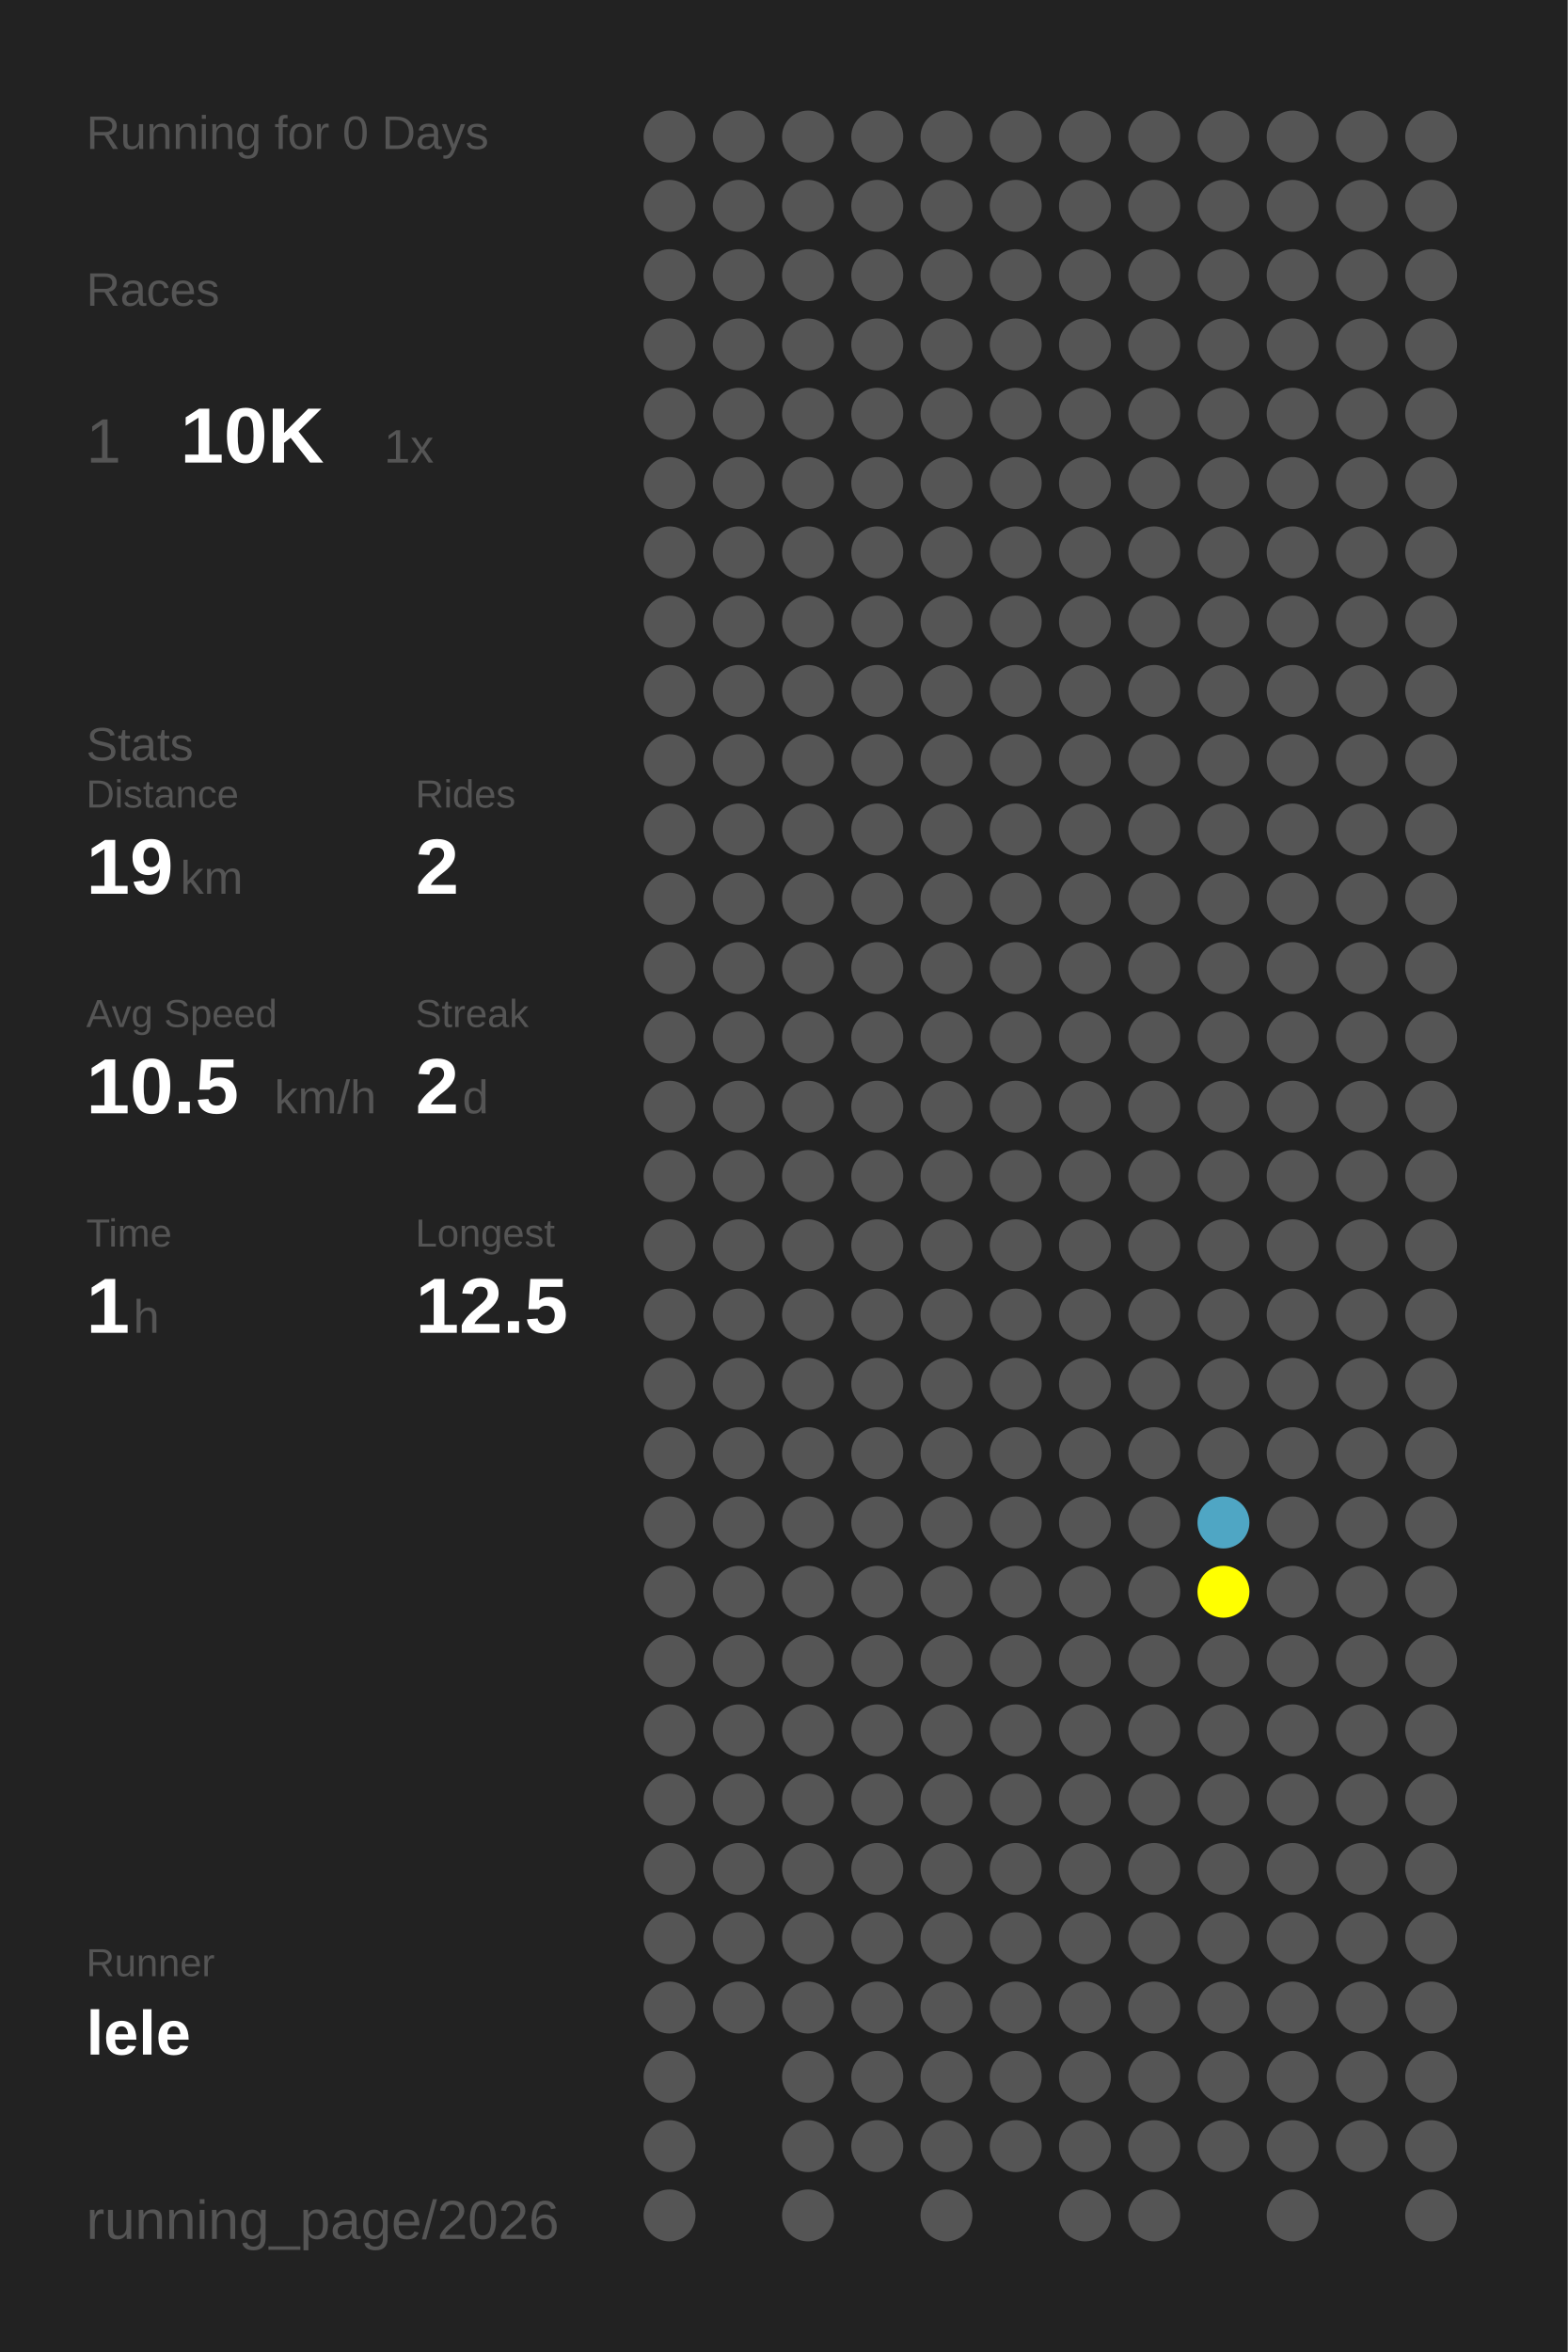
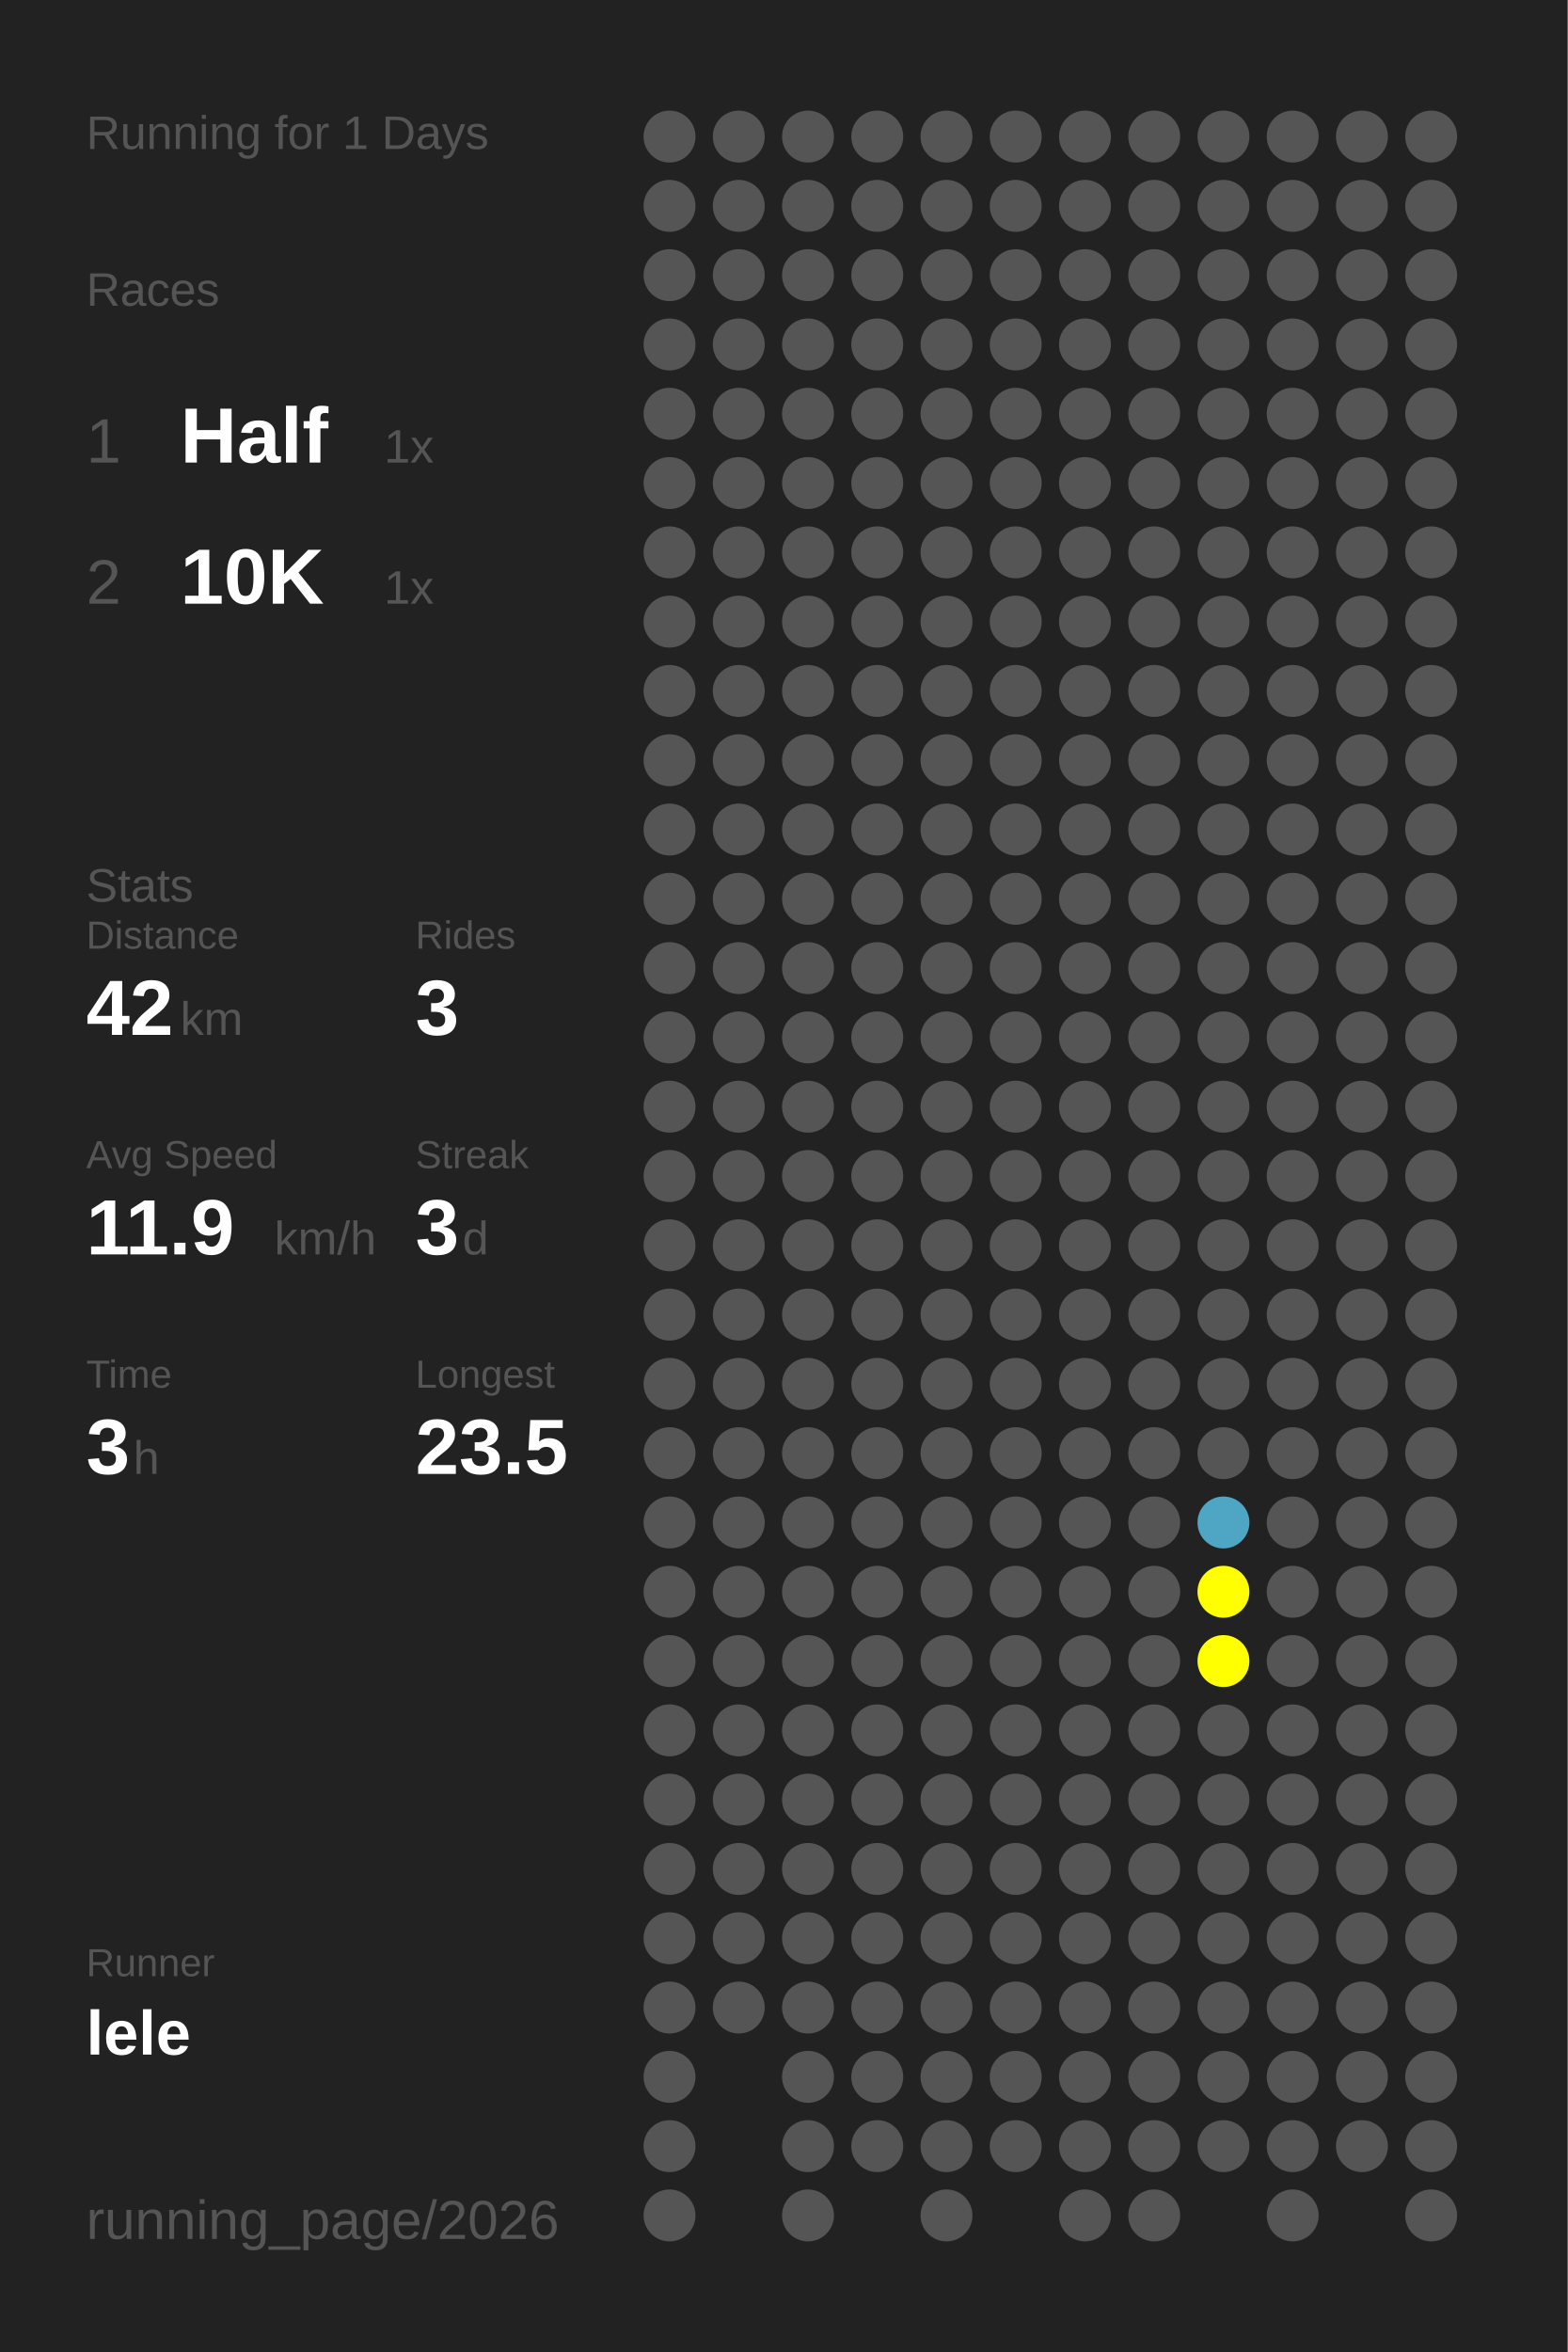
<svg xmlns="http://www.w3.org/2000/svg" baseProfile="full" height="300mm" version="1.1" viewBox="0,0,200,300" width="200mm">
  <defs />
  <rect fill="#222222" height="300" width="200" x="0" y="0" />
-   <text fill="#555555" style="font-size:6px; font-family:Arial;" x="11" y="19">Running for 0 Days</text>
+   <text fill="#555555" style="font-size:6px; font-family:Arial;" x="11" y="19">Running for 1 Days</text>
  <text fill="#555555" style="font-size:6px; font-family:Arial;" x="11" y="39">Races</text>
  <text fill="#555555" style="font-size:8px; font-family:Arial;" x="11" y="59">1</text>
-   <text fill="#FFFFFF" style="font-size:10px; font-family:Arial; font-weight:bold;" x="23" y="59">10K</text>
+   <text fill="#FFFFFF" style="font-size:10px; font-family:Arial; font-weight:bold;" x="23" y="59">Half</text>
  <text fill="#555555" style="font-size:6px; font-family:Arial;" x="49" y="59">1x</text>
-   <text fill="#555555" style="font-size:6px; font-family:Arial;" x="11" y="97">Stats</text>
-   <text fill="#555555" style="font-size:5px; font-family:Arial;" x="11" y="103">Distance</text>
-   <text fill="#FFFFFF" style="font-size:10px; font-family:Arial; font-weight:bold;" x="11" y="114">19</text>
-   <text fill="#555555" style="font-size:6px; font-family:Arial;" x="23" y="114">km</text>
-   <text fill="#555555" style="font-size:5px; font-family:Arial;" x="53" y="103">Rides</text>
-   <text fill="#FFFFFF" style="font-size:10px; font-family:Arial; font-weight:bold;" x="53" y="114">2</text>
-   <text fill="#555555" style="font-size:5px; font-family:Arial;" x="11" y="131">Avg Speed</text>
-   <text fill="#FFFFFF" style="font-size:10px; font-family:Arial; font-weight:bold;" x="11" y="142">10.5</text>
-   <text fill="#555555" style="font-size:6px; font-family:Arial;" x="35" y="142">km/h</text>
-   <text fill="#555555" style="font-size:5px; font-family:Arial;" x="53" y="131">Streak</text>
-   <text fill="#FFFFFF" style="font-size:10px; font-family:Arial; font-weight:bold;" x="53" y="142">2</text>
-   <text fill="#555555" style="font-size:6px; font-family:Arial;" x="59" y="142">d</text>
-   <text fill="#555555" style="font-size:5px; font-family:Arial;" x="11" y="159">Time</text>
-   <text fill="#FFFFFF" style="font-size:10px; font-family:Arial; font-weight:bold;" x="11" y="170">1</text>
-   <text fill="#555555" style="font-size:6px; font-family:Arial;" x="17" y="170">h</text>
-   <text fill="#555555" style="font-size:5px; font-family:Arial;" x="53" y="159">Longest</text>
-   <text fill="#FFFFFF" style="font-size:10px; font-family:Arial; font-weight:bold;" x="53" y="170">12.5</text>
+   <text fill="#555555" style="font-size:8px; font-family:Arial;" x="11" y="77">2</text>
+   <text fill="#FFFFFF" style="font-size:10px; font-family:Arial; font-weight:bold;" x="23" y="77">10K</text>
+   <text fill="#555555" style="font-size:6px; font-family:Arial;" x="49" y="77">1x</text>
+   <text fill="#555555" style="font-size:6px; font-family:Arial;" x="11" y="115">Stats</text>
+   <text fill="#555555" style="font-size:5px; font-family:Arial;" x="11" y="121">Distance</text>
+   <text fill="#FFFFFF" style="font-size:10px; font-family:Arial; font-weight:bold;" x="11" y="132">42</text>
+   <text fill="#555555" style="font-size:6px; font-family:Arial;" x="23" y="132">km</text>
+   <text fill="#555555" style="font-size:5px; font-family:Arial;" x="53" y="121">Rides</text>
+   <text fill="#FFFFFF" style="font-size:10px; font-family:Arial; font-weight:bold;" x="53" y="132">3</text>
+   <text fill="#555555" style="font-size:5px; font-family:Arial;" x="11" y="149">Avg Speed</text>
+   <text fill="#FFFFFF" style="font-size:10px; font-family:Arial; font-weight:bold;" x="11" y="160">11.9</text>
+   <text fill="#555555" style="font-size:6px; font-family:Arial;" x="35" y="160">km/h</text>
+   <text fill="#555555" style="font-size:5px; font-family:Arial;" x="53" y="149">Streak</text>
+   <text fill="#FFFFFF" style="font-size:10px; font-family:Arial; font-weight:bold;" x="53" y="160">3</text>
+   <text fill="#555555" style="font-size:6px; font-family:Arial;" x="59" y="160">d</text>
+   <text fill="#555555" style="font-size:5px; font-family:Arial;" x="11" y="177">Time</text>
+   <text fill="#FFFFFF" style="font-size:10px; font-family:Arial; font-weight:bold;" x="11" y="188">3</text>
+   <text fill="#555555" style="font-size:6px; font-family:Arial;" x="17" y="188">h</text>
+   <text fill="#555555" style="font-size:5px; font-family:Arial;" x="53" y="177">Longest</text>
+   <text fill="#FFFFFF" style="font-size:10px; font-family:Arial; font-weight:bold;" x="53" y="188">23.5</text>
  <text fill="#555555" style="font-size:5px; font-family:Arial;" x="11" y="252.065">Runner</text>
  <text fill="#FFFFFF" style="font-size:8px; font-family:Arial; font-weight:bold;" x="11" y="262.065">lele</text>
  <text fill="#555555" style="font-size:7px; font-family:Arial;" x="11" y="285.581">running_page/2026</text>
  <circle cx="85.417" cy="17.419" fill="#555555" r="3.312" />
  <circle cx="85.417" cy="26.258" fill="#555555" r="3.312" />
  <circle cx="85.417" cy="35.097" fill="#555555" r="3.312" />
  <circle cx="85.417" cy="43.935" fill="#555555" r="3.312" />
  <circle cx="85.417" cy="52.774" fill="#555555" r="3.312" />
  <circle cx="85.417" cy="61.613" fill="#555555" r="3.312" />
  <circle cx="85.417" cy="70.452" fill="#555555" r="3.312" />
  <circle cx="85.417" cy="79.29" fill="#555555" r="3.312" />
  <circle cx="85.417" cy="88.129" fill="#555555" r="3.312" />
  <circle cx="85.417" cy="96.968" fill="#555555" r="3.312" />
  <circle cx="85.417" cy="105.806" fill="#555555" r="3.312" />
  <circle cx="85.417" cy="114.645" fill="#555555" r="3.312" />
  <circle cx="85.417" cy="123.484" fill="#555555" r="3.312" />
  <circle cx="85.417" cy="132.323" fill="#555555" r="3.312" />
  <circle cx="85.417" cy="141.161" fill="#555555" r="3.312" />
  <circle cx="85.417" cy="150" fill="#555555" r="3.312" />
  <circle cx="85.417" cy="158.839" fill="#555555" r="3.312" />
  <circle cx="85.417" cy="167.677" fill="#555555" r="3.312" />
  <circle cx="85.417" cy="176.516" fill="#555555" r="3.312" />
  <circle cx="85.417" cy="185.355" fill="#555555" r="3.312" />
  <circle cx="85.417" cy="194.194" fill="#555555" r="3.312" />
  <circle cx="85.417" cy="203.032" fill="#555555" r="3.312" />
  <circle cx="85.417" cy="211.871" fill="#555555" r="3.312" />
  <circle cx="85.417" cy="220.71" fill="#555555" r="3.312" />
  <circle cx="85.417" cy="229.548" fill="#555555" r="3.312" />
  <circle cx="85.417" cy="238.387" fill="#555555" r="3.312" />
  <circle cx="85.417" cy="247.226" fill="#555555" r="3.312" />
  <circle cx="85.417" cy="256.065" fill="#555555" r="3.312" />
  <circle cx="85.417" cy="264.903" fill="#555555" r="3.312" />
  <circle cx="85.417" cy="273.742" fill="#555555" r="3.312" />
  <circle cx="85.417" cy="282.581" fill="#555555" r="3.312" />
  <circle cx="94.25" cy="17.419" fill="#555555" r="3.312" />
  <circle cx="94.25" cy="26.258" fill="#555555" r="3.312" />
  <circle cx="94.25" cy="35.097" fill="#555555" r="3.312" />
  <circle cx="94.25" cy="43.935" fill="#555555" r="3.312" />
  <circle cx="94.25" cy="52.774" fill="#555555" r="3.312" />
  <circle cx="94.25" cy="61.613" fill="#555555" r="3.312" />
  <circle cx="94.25" cy="70.452" fill="#555555" r="3.312" />
  <circle cx="94.25" cy="79.29" fill="#555555" r="3.312" />
  <circle cx="94.25" cy="88.129" fill="#555555" r="3.312" />
  <circle cx="94.25" cy="96.968" fill="#555555" r="3.312" />
  <circle cx="94.25" cy="105.806" fill="#555555" r="3.312" />
  <circle cx="94.25" cy="114.645" fill="#555555" r="3.312" />
  <circle cx="94.25" cy="123.484" fill="#555555" r="3.312" />
  <circle cx="94.25" cy="132.323" fill="#555555" r="3.312" />
  <circle cx="94.25" cy="141.161" fill="#555555" r="3.312" />
  <circle cx="94.25" cy="150" fill="#555555" r="3.312" />
  <circle cx="94.25" cy="158.839" fill="#555555" r="3.312" />
  <circle cx="94.25" cy="167.677" fill="#555555" r="3.312" />
  <circle cx="94.25" cy="176.516" fill="#555555" r="3.312" />
  <circle cx="94.25" cy="185.355" fill="#555555" r="3.312" />
  <circle cx="94.25" cy="194.194" fill="#555555" r="3.312" />
  <circle cx="94.25" cy="203.032" fill="#555555" r="3.312" />
  <circle cx="94.25" cy="211.871" fill="#555555" r="3.312" />
  <circle cx="94.25" cy="220.71" fill="#555555" r="3.312" />
  <circle cx="94.25" cy="229.548" fill="#555555" r="3.312" />
  <circle cx="94.25" cy="238.387" fill="#555555" r="3.312" />
  <circle cx="94.25" cy="247.226" fill="#555555" r="3.312" />
  <circle cx="94.25" cy="256.065" fill="#555555" r="3.312" />
  <circle cx="103.083" cy="17.419" fill="#555555" r="3.312" />
  <circle cx="103.083" cy="26.258" fill="#555555" r="3.312" />
  <circle cx="103.083" cy="35.097" fill="#555555" r="3.312" />
  <circle cx="103.083" cy="43.935" fill="#555555" r="3.312" />
  <circle cx="103.083" cy="52.774" fill="#555555" r="3.312" />
  <circle cx="103.083" cy="61.613" fill="#555555" r="3.312" />
  <circle cx="103.083" cy="70.452" fill="#555555" r="3.312" />
  <circle cx="103.083" cy="79.29" fill="#555555" r="3.312" />
  <circle cx="103.083" cy="88.129" fill="#555555" r="3.312" />
  <circle cx="103.083" cy="96.968" fill="#555555" r="3.312" />
  <circle cx="103.083" cy="105.806" fill="#555555" r="3.312" />
  <circle cx="103.083" cy="114.645" fill="#555555" r="3.312" />
  <circle cx="103.083" cy="123.484" fill="#555555" r="3.312" />
  <circle cx="103.083" cy="132.323" fill="#555555" r="3.312" />
  <circle cx="103.083" cy="141.161" fill="#555555" r="3.312" />
  <circle cx="103.083" cy="150" fill="#555555" r="3.312" />
  <circle cx="103.083" cy="158.839" fill="#555555" r="3.312" />
  <circle cx="103.083" cy="167.677" fill="#555555" r="3.312" />
  <circle cx="103.083" cy="176.516" fill="#555555" r="3.312" />
  <circle cx="103.083" cy="185.355" fill="#555555" r="3.312" />
  <circle cx="103.083" cy="194.194" fill="#555555" r="3.312" />
  <circle cx="103.083" cy="203.032" fill="#555555" r="3.312" />
  <circle cx="103.083" cy="211.871" fill="#555555" r="3.312" />
  <circle cx="103.083" cy="220.71" fill="#555555" r="3.312" />
  <circle cx="103.083" cy="229.548" fill="#555555" r="3.312" />
  <circle cx="103.083" cy="238.387" fill="#555555" r="3.312" />
  <circle cx="103.083" cy="247.226" fill="#555555" r="3.312" />
  <circle cx="103.083" cy="256.065" fill="#555555" r="3.312" />
  <circle cx="103.083" cy="264.903" fill="#555555" r="3.312" />
  <circle cx="103.083" cy="273.742" fill="#555555" r="3.312" />
  <circle cx="103.083" cy="282.581" fill="#555555" r="3.312" />
  <circle cx="111.917" cy="17.419" fill="#555555" r="3.312" />
  <circle cx="111.917" cy="26.258" fill="#555555" r="3.312" />
  <circle cx="111.917" cy="35.097" fill="#555555" r="3.312" />
  <circle cx="111.917" cy="43.935" fill="#555555" r="3.312" />
  <circle cx="111.917" cy="52.774" fill="#555555" r="3.312" />
  <circle cx="111.917" cy="61.613" fill="#555555" r="3.312" />
  <circle cx="111.917" cy="70.452" fill="#555555" r="3.312" />
  <circle cx="111.917" cy="79.29" fill="#555555" r="3.312" />
  <circle cx="111.917" cy="88.129" fill="#555555" r="3.312" />
  <circle cx="111.917" cy="96.968" fill="#555555" r="3.312" />
  <circle cx="111.917" cy="105.806" fill="#555555" r="3.312" />
  <circle cx="111.917" cy="114.645" fill="#555555" r="3.312" />
  <circle cx="111.917" cy="123.484" fill="#555555" r="3.312" />
  <circle cx="111.917" cy="132.323" fill="#555555" r="3.312" />
  <circle cx="111.917" cy="141.161" fill="#555555" r="3.312" />
  <circle cx="111.917" cy="150" fill="#555555" r="3.312" />
  <circle cx="111.917" cy="158.839" fill="#555555" r="3.312" />
  <circle cx="111.917" cy="167.677" fill="#555555" r="3.312" />
  <circle cx="111.917" cy="176.516" fill="#555555" r="3.312" />
  <circle cx="111.917" cy="185.355" fill="#555555" r="3.312" />
  <circle cx="111.917" cy="194.194" fill="#555555" r="3.312" />
  <circle cx="111.917" cy="203.032" fill="#555555" r="3.312" />
  <circle cx="111.917" cy="211.871" fill="#555555" r="3.312" />
  <circle cx="111.917" cy="220.71" fill="#555555" r="3.312" />
  <circle cx="111.917" cy="229.548" fill="#555555" r="3.312" />
  <circle cx="111.917" cy="238.387" fill="#555555" r="3.312" />
  <circle cx="111.917" cy="247.226" fill="#555555" r="3.312" />
  <circle cx="111.917" cy="256.065" fill="#555555" r="3.312" />
  <circle cx="111.917" cy="264.903" fill="#555555" r="3.312" />
  <circle cx="111.917" cy="273.742" fill="#555555" r="3.312" />
  <circle cx="120.75" cy="17.419" fill="#555555" r="3.312" />
  <circle cx="120.75" cy="26.258" fill="#555555" r="3.312" />
  <circle cx="120.75" cy="35.097" fill="#555555" r="3.312" />
  <circle cx="120.75" cy="43.935" fill="#555555" r="3.312" />
  <circle cx="120.75" cy="52.774" fill="#555555" r="3.312" />
  <circle cx="120.75" cy="61.613" fill="#555555" r="3.312" />
  <circle cx="120.75" cy="70.452" fill="#555555" r="3.312" />
  <circle cx="120.75" cy="79.29" fill="#555555" r="3.312" />
  <circle cx="120.75" cy="88.129" fill="#555555" r="3.312" />
  <circle cx="120.75" cy="96.968" fill="#555555" r="3.312" />
  <circle cx="120.75" cy="105.806" fill="#555555" r="3.312" />
  <circle cx="120.75" cy="114.645" fill="#555555" r="3.312" />
  <circle cx="120.75" cy="123.484" fill="#555555" r="3.312" />
  <circle cx="120.75" cy="132.323" fill="#555555" r="3.312" />
  <circle cx="120.75" cy="141.161" fill="#555555" r="3.312" />
  <circle cx="120.75" cy="150" fill="#555555" r="3.312" />
  <circle cx="120.75" cy="158.839" fill="#555555" r="3.312" />
  <circle cx="120.75" cy="167.677" fill="#555555" r="3.312" />
  <circle cx="120.75" cy="176.516" fill="#555555" r="3.312" />
  <circle cx="120.75" cy="185.355" fill="#555555" r="3.312" />
  <circle cx="120.75" cy="194.194" fill="#555555" r="3.312" />
  <circle cx="120.75" cy="203.032" fill="#555555" r="3.312" />
  <circle cx="120.75" cy="211.871" fill="#555555" r="3.312" />
  <circle cx="120.75" cy="220.71" fill="#555555" r="3.312" />
  <circle cx="120.75" cy="229.548" fill="#555555" r="3.312" />
  <circle cx="120.75" cy="238.387" fill="#555555" r="3.312" />
  <circle cx="120.75" cy="247.226" fill="#555555" r="3.312" />
  <circle cx="120.75" cy="256.065" fill="#555555" r="3.312" />
  <circle cx="120.75" cy="264.903" fill="#555555" r="3.312" />
  <circle cx="120.75" cy="273.742" fill="#555555" r="3.312" />
  <circle cx="120.75" cy="282.581" fill="#555555" r="3.312" />
  <circle cx="129.583" cy="17.419" fill="#555555" r="3.312" />
  <circle cx="129.583" cy="26.258" fill="#555555" r="3.312" />
  <circle cx="129.583" cy="35.097" fill="#555555" r="3.312" />
  <circle cx="129.583" cy="43.935" fill="#555555" r="3.312" />
  <circle cx="129.583" cy="52.774" fill="#555555" r="3.312" />
  <circle cx="129.583" cy="61.613" fill="#555555" r="3.312" />
  <circle cx="129.583" cy="70.452" fill="#555555" r="3.312" />
  <circle cx="129.583" cy="79.29" fill="#555555" r="3.312" />
  <circle cx="129.583" cy="88.129" fill="#555555" r="3.312" />
  <circle cx="129.583" cy="96.968" fill="#555555" r="3.312" />
  <circle cx="129.583" cy="105.806" fill="#555555" r="3.312" />
  <circle cx="129.583" cy="114.645" fill="#555555" r="3.312" />
  <circle cx="129.583" cy="123.484" fill="#555555" r="3.312" />
  <circle cx="129.583" cy="132.323" fill="#555555" r="3.312" />
  <circle cx="129.583" cy="141.161" fill="#555555" r="3.312" />
  <circle cx="129.583" cy="150" fill="#555555" r="3.312" />
  <circle cx="129.583" cy="158.839" fill="#555555" r="3.312" />
  <circle cx="129.583" cy="167.677" fill="#555555" r="3.312" />
  <circle cx="129.583" cy="176.516" fill="#555555" r="3.312" />
  <circle cx="129.583" cy="185.355" fill="#555555" r="3.312" />
  <circle cx="129.583" cy="194.194" fill="#555555" r="3.312" />
  <circle cx="129.583" cy="203.032" fill="#555555" r="3.312" />
  <circle cx="129.583" cy="211.871" fill="#555555" r="3.312" />
  <circle cx="129.583" cy="220.71" fill="#555555" r="3.312" />
  <circle cx="129.583" cy="229.548" fill="#555555" r="3.312" />
  <circle cx="129.583" cy="238.387" fill="#555555" r="3.312" />
  <circle cx="129.583" cy="247.226" fill="#555555" r="3.312" />
  <circle cx="129.583" cy="256.065" fill="#555555" r="3.312" />
  <circle cx="129.583" cy="264.903" fill="#555555" r="3.312" />
  <circle cx="129.583" cy="273.742" fill="#555555" r="3.312" />
  <circle cx="138.417" cy="17.419" fill="#555555" r="3.312" />
  <circle cx="138.417" cy="26.258" fill="#555555" r="3.312" />
  <circle cx="138.417" cy="35.097" fill="#555555" r="3.312" />
  <circle cx="138.417" cy="43.935" fill="#555555" r="3.312" />
  <circle cx="138.417" cy="52.774" fill="#555555" r="3.312" />
  <circle cx="138.417" cy="61.613" fill="#555555" r="3.312" />
  <circle cx="138.417" cy="70.452" fill="#555555" r="3.312" />
  <circle cx="138.417" cy="79.29" fill="#555555" r="3.312" />
  <circle cx="138.417" cy="88.129" fill="#555555" r="3.312" />
  <circle cx="138.417" cy="96.968" fill="#555555" r="3.312" />
  <circle cx="138.417" cy="105.806" fill="#555555" r="3.312" />
  <circle cx="138.417" cy="114.645" fill="#555555" r="3.312" />
  <circle cx="138.417" cy="123.484" fill="#555555" r="3.312" />
  <circle cx="138.417" cy="132.323" fill="#555555" r="3.312" />
  <circle cx="138.417" cy="141.161" fill="#555555" r="3.312" />
  <circle cx="138.417" cy="150" fill="#555555" r="3.312" />
  <circle cx="138.417" cy="158.839" fill="#555555" r="3.312" />
  <circle cx="138.417" cy="167.677" fill="#555555" r="3.312" />
  <circle cx="138.417" cy="176.516" fill="#555555" r="3.312" />
  <circle cx="138.417" cy="185.355" fill="#555555" r="3.312" />
  <circle cx="138.417" cy="194.194" fill="#555555" r="3.312" />
  <circle cx="138.417" cy="203.032" fill="#555555" r="3.312" />
  <circle cx="138.417" cy="211.871" fill="#555555" r="3.312" />
  <circle cx="138.417" cy="220.71" fill="#555555" r="3.312" />
  <circle cx="138.417" cy="229.548" fill="#555555" r="3.312" />
  <circle cx="138.417" cy="238.387" fill="#555555" r="3.312" />
  <circle cx="138.417" cy="247.226" fill="#555555" r="3.312" />
  <circle cx="138.417" cy="256.065" fill="#555555" r="3.312" />
  <circle cx="138.417" cy="264.903" fill="#555555" r="3.312" />
  <circle cx="138.417" cy="273.742" fill="#555555" r="3.312" />
  <circle cx="138.417" cy="282.581" fill="#555555" r="3.312" />
  <circle cx="147.25" cy="17.419" fill="#555555" r="3.312" />
  <circle cx="147.25" cy="26.258" fill="#555555" r="3.312" />
  <circle cx="147.25" cy="35.097" fill="#555555" r="3.312" />
  <circle cx="147.25" cy="43.935" fill="#555555" r="3.312" />
  <circle cx="147.25" cy="52.774" fill="#555555" r="3.312" />
  <circle cx="147.25" cy="61.613" fill="#555555" r="3.312" />
  <circle cx="147.25" cy="70.452" fill="#555555" r="3.312" />
  <circle cx="147.25" cy="79.29" fill="#555555" r="3.312" />
  <circle cx="147.25" cy="88.129" fill="#555555" r="3.312" />
  <circle cx="147.25" cy="96.968" fill="#555555" r="3.312" />
  <circle cx="147.25" cy="105.806" fill="#555555" r="3.312" />
  <circle cx="147.25" cy="114.645" fill="#555555" r="3.312" />
  <circle cx="147.25" cy="123.484" fill="#555555" r="3.312" />
  <circle cx="147.25" cy="132.323" fill="#555555" r="3.312" />
  <circle cx="147.25" cy="141.161" fill="#555555" r="3.312" />
  <circle cx="147.25" cy="150" fill="#555555" r="3.312" />
  <circle cx="147.25" cy="158.839" fill="#555555" r="3.312" />
  <circle cx="147.25" cy="167.677" fill="#555555" r="3.312" />
  <circle cx="147.25" cy="176.516" fill="#555555" r="3.312" />
  <circle cx="147.25" cy="185.355" fill="#555555" r="3.312" />
  <circle cx="147.25" cy="194.194" fill="#555555" r="3.312" />
  <circle cx="147.25" cy="203.032" fill="#555555" r="3.312" />
  <circle cx="147.25" cy="211.871" fill="#555555" r="3.312" />
  <circle cx="147.25" cy="220.71" fill="#555555" r="3.312" />
  <circle cx="147.25" cy="229.548" fill="#555555" r="3.312" />
  <circle cx="147.25" cy="238.387" fill="#555555" r="3.312" />
  <circle cx="147.25" cy="247.226" fill="#555555" r="3.312" />
  <circle cx="147.25" cy="256.065" fill="#555555" r="3.312" />
  <circle cx="147.25" cy="264.903" fill="#555555" r="3.312" />
  <circle cx="147.25" cy="273.742" fill="#555555" r="3.312" />
  <circle cx="147.25" cy="282.581" fill="#555555" r="3.312" />
  <circle cx="156.083" cy="17.419" fill="#555555" r="3.312" />
  <circle cx="156.083" cy="26.258" fill="#555555" r="3.312" />
  <circle cx="156.083" cy="35.097" fill="#555555" r="3.312" />
  <circle cx="156.083" cy="43.935" fill="#555555" r="3.312" />
  <circle cx="156.083" cy="52.774" fill="#555555" r="3.312" />
  <circle cx="156.083" cy="61.613" fill="#555555" r="3.312" />
  <circle cx="156.083" cy="70.452" fill="#555555" r="3.312" />
  <circle cx="156.083" cy="79.29" fill="#555555" r="3.312" />
  <circle cx="156.083" cy="88.129" fill="#555555" r="3.312" />
  <circle cx="156.083" cy="96.968" fill="#555555" r="3.312" />
  <circle cx="156.083" cy="105.806" fill="#555555" r="3.312" />
  <circle cx="156.083" cy="114.645" fill="#555555" r="3.312" />
  <circle cx="156.083" cy="123.484" fill="#555555" r="3.312" />
  <circle cx="156.083" cy="132.323" fill="#555555" r="3.312" />
  <circle cx="156.083" cy="141.161" fill="#555555" r="3.312" />
  <circle cx="156.083" cy="150" fill="#555555" r="3.312" />
  <circle cx="156.083" cy="158.839" fill="#555555" r="3.312" />
  <circle cx="156.083" cy="167.677" fill="#555555" r="3.312" />
  <circle cx="156.083" cy="176.516" fill="#555555" r="3.312" />
  <circle cx="156.083" cy="185.355" fill="#555555" r="3.312" />
  <circle cx="156.083" cy="194.194" fill="#4fa6c4" r="3.312" />
  <circle cx="156.083" cy="203.032" fill="#FFFF00" r="3.312" />
-   <circle cx="156.083" cy="211.871" fill="#555555" r="3.312" />
+   <circle cx="156.083" cy="211.871" fill="#FFFF00" r="3.312" />
  <circle cx="156.083" cy="220.71" fill="#555555" r="3.312" />
  <circle cx="156.083" cy="229.548" fill="#555555" r="3.312" />
  <circle cx="156.083" cy="238.387" fill="#555555" r="3.312" />
  <circle cx="156.083" cy="247.226" fill="#555555" r="3.312" />
  <circle cx="156.083" cy="256.065" fill="#555555" r="3.312" />
  <circle cx="156.083" cy="264.903" fill="#555555" r="3.312" />
  <circle cx="156.083" cy="273.742" fill="#555555" r="3.312" />
  <circle cx="164.917" cy="17.419" fill="#555555" r="3.312" />
  <circle cx="164.917" cy="26.258" fill="#555555" r="3.312" />
  <circle cx="164.917" cy="35.097" fill="#555555" r="3.312" />
  <circle cx="164.917" cy="43.935" fill="#555555" r="3.312" />
  <circle cx="164.917" cy="52.774" fill="#555555" r="3.312" />
  <circle cx="164.917" cy="61.613" fill="#555555" r="3.312" />
  <circle cx="164.917" cy="70.452" fill="#555555" r="3.312" />
  <circle cx="164.917" cy="79.29" fill="#555555" r="3.312" />
  <circle cx="164.917" cy="88.129" fill="#555555" r="3.312" />
  <circle cx="164.917" cy="96.968" fill="#555555" r="3.312" />
  <circle cx="164.917" cy="105.806" fill="#555555" r="3.312" />
  <circle cx="164.917" cy="114.645" fill="#555555" r="3.312" />
  <circle cx="164.917" cy="123.484" fill="#555555" r="3.312" />
  <circle cx="164.917" cy="132.323" fill="#555555" r="3.312" />
  <circle cx="164.917" cy="141.161" fill="#555555" r="3.312" />
  <circle cx="164.917" cy="150" fill="#555555" r="3.312" />
  <circle cx="164.917" cy="158.839" fill="#555555" r="3.312" />
  <circle cx="164.917" cy="167.677" fill="#555555" r="3.312" />
  <circle cx="164.917" cy="176.516" fill="#555555" r="3.312" />
  <circle cx="164.917" cy="185.355" fill="#555555" r="3.312" />
  <circle cx="164.917" cy="194.194" fill="#555555" r="3.312" />
  <circle cx="164.917" cy="203.032" fill="#555555" r="3.312" />
  <circle cx="164.917" cy="211.871" fill="#555555" r="3.312" />
  <circle cx="164.917" cy="220.71" fill="#555555" r="3.312" />
  <circle cx="164.917" cy="229.548" fill="#555555" r="3.312" />
  <circle cx="164.917" cy="238.387" fill="#555555" r="3.312" />
  <circle cx="164.917" cy="247.226" fill="#555555" r="3.312" />
  <circle cx="164.917" cy="256.065" fill="#555555" r="3.312" />
  <circle cx="164.917" cy="264.903" fill="#555555" r="3.312" />
  <circle cx="164.917" cy="273.742" fill="#555555" r="3.312" />
  <circle cx="164.917" cy="282.581" fill="#555555" r="3.312" />
  <circle cx="173.75" cy="17.419" fill="#555555" r="3.312" />
  <circle cx="173.75" cy="26.258" fill="#555555" r="3.312" />
  <circle cx="173.75" cy="35.097" fill="#555555" r="3.312" />
  <circle cx="173.75" cy="43.935" fill="#555555" r="3.312" />
  <circle cx="173.75" cy="52.774" fill="#555555" r="3.312" />
  <circle cx="173.75" cy="61.613" fill="#555555" r="3.312" />
  <circle cx="173.75" cy="70.452" fill="#555555" r="3.312" />
  <circle cx="173.75" cy="79.29" fill="#555555" r="3.312" />
  <circle cx="173.75" cy="88.129" fill="#555555" r="3.312" />
  <circle cx="173.75" cy="96.968" fill="#555555" r="3.312" />
  <circle cx="173.75" cy="105.806" fill="#555555" r="3.312" />
  <circle cx="173.75" cy="114.645" fill="#555555" r="3.312" />
  <circle cx="173.75" cy="123.484" fill="#555555" r="3.312" />
  <circle cx="173.75" cy="132.323" fill="#555555" r="3.312" />
  <circle cx="173.75" cy="141.161" fill="#555555" r="3.312" />
  <circle cx="173.75" cy="150" fill="#555555" r="3.312" />
  <circle cx="173.75" cy="158.839" fill="#555555" r="3.312" />
  <circle cx="173.75" cy="167.677" fill="#555555" r="3.312" />
  <circle cx="173.75" cy="176.516" fill="#555555" r="3.312" />
  <circle cx="173.75" cy="185.355" fill="#555555" r="3.312" />
  <circle cx="173.75" cy="194.194" fill="#555555" r="3.312" />
  <circle cx="173.75" cy="203.032" fill="#555555" r="3.312" />
  <circle cx="173.75" cy="211.871" fill="#555555" r="3.312" />
  <circle cx="173.75" cy="220.71" fill="#555555" r="3.312" />
  <circle cx="173.75" cy="229.548" fill="#555555" r="3.312" />
  <circle cx="173.75" cy="238.387" fill="#555555" r="3.312" />
  <circle cx="173.75" cy="247.226" fill="#555555" r="3.312" />
  <circle cx="173.75" cy="256.065" fill="#555555" r="3.312" />
  <circle cx="173.75" cy="264.903" fill="#555555" r="3.312" />
  <circle cx="173.75" cy="273.742" fill="#555555" r="3.312" />
  <circle cx="182.583" cy="17.419" fill="#555555" r="3.312" />
  <circle cx="182.583" cy="26.258" fill="#555555" r="3.312" />
  <circle cx="182.583" cy="35.097" fill="#555555" r="3.312" />
  <circle cx="182.583" cy="43.935" fill="#555555" r="3.312" />
  <circle cx="182.583" cy="52.774" fill="#555555" r="3.312" />
  <circle cx="182.583" cy="61.613" fill="#555555" r="3.312" />
  <circle cx="182.583" cy="70.452" fill="#555555" r="3.312" />
  <circle cx="182.583" cy="79.29" fill="#555555" r="3.312" />
  <circle cx="182.583" cy="88.129" fill="#555555" r="3.312" />
  <circle cx="182.583" cy="96.968" fill="#555555" r="3.312" />
  <circle cx="182.583" cy="105.806" fill="#555555" r="3.312" />
  <circle cx="182.583" cy="114.645" fill="#555555" r="3.312" />
  <circle cx="182.583" cy="123.484" fill="#555555" r="3.312" />
  <circle cx="182.583" cy="132.323" fill="#555555" r="3.312" />
  <circle cx="182.583" cy="141.161" fill="#555555" r="3.312" />
  <circle cx="182.583" cy="150" fill="#555555" r="3.312" />
  <circle cx="182.583" cy="158.839" fill="#555555" r="3.312" />
  <circle cx="182.583" cy="167.677" fill="#555555" r="3.312" />
  <circle cx="182.583" cy="176.516" fill="#555555" r="3.312" />
  <circle cx="182.583" cy="185.355" fill="#555555" r="3.312" />
  <circle cx="182.583" cy="194.194" fill="#555555" r="3.312" />
  <circle cx="182.583" cy="203.032" fill="#555555" r="3.312" />
  <circle cx="182.583" cy="211.871" fill="#555555" r="3.312" />
  <circle cx="182.583" cy="220.71" fill="#555555" r="3.312" />
  <circle cx="182.583" cy="229.548" fill="#555555" r="3.312" />
  <circle cx="182.583" cy="238.387" fill="#555555" r="3.312" />
  <circle cx="182.583" cy="247.226" fill="#555555" r="3.312" />
  <circle cx="182.583" cy="256.065" fill="#555555" r="3.312" />
  <circle cx="182.583" cy="264.903" fill="#555555" r="3.312" />
  <circle cx="182.583" cy="273.742" fill="#555555" r="3.312" />
  <circle cx="182.583" cy="282.581" fill="#555555" r="3.312" />
</svg>
